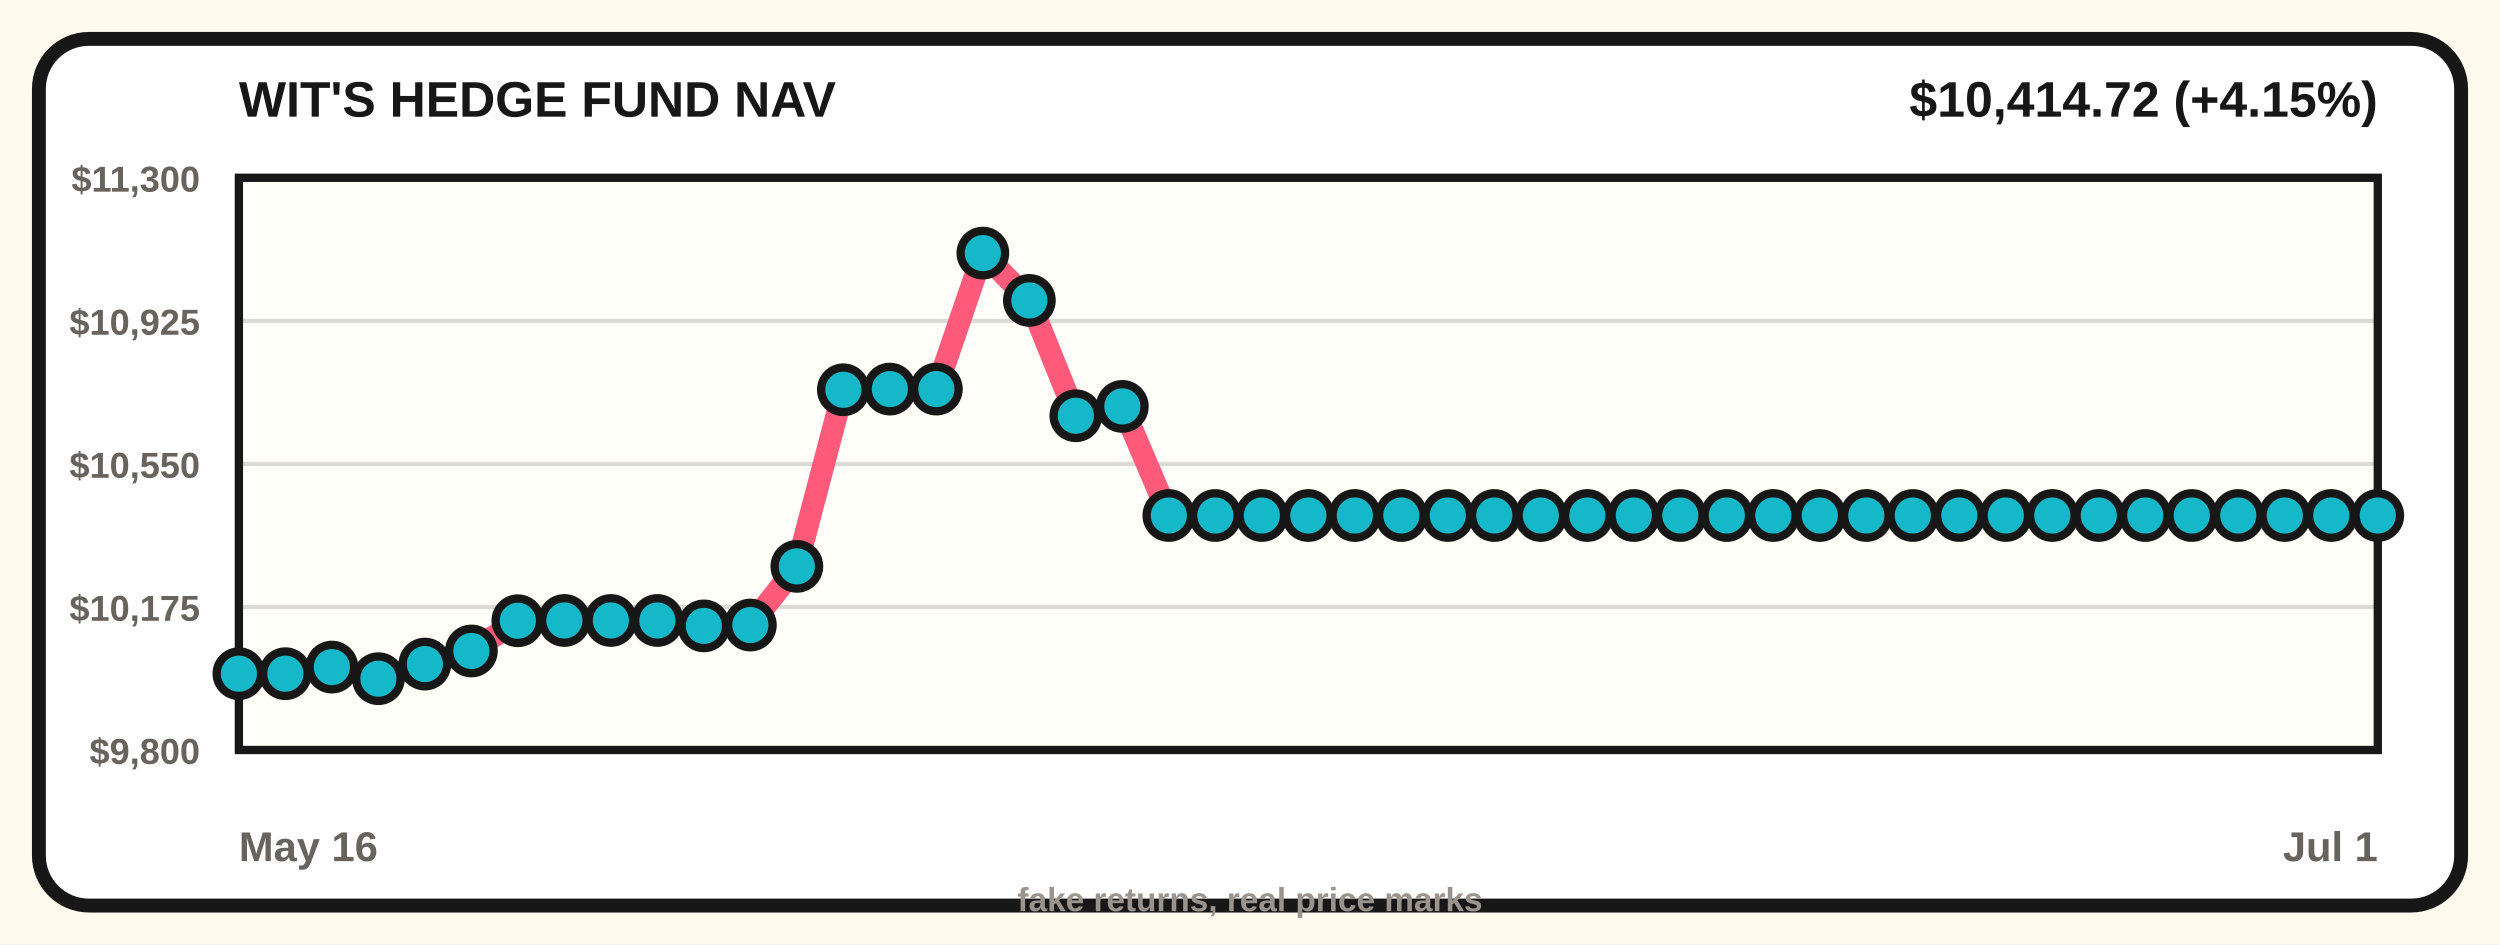
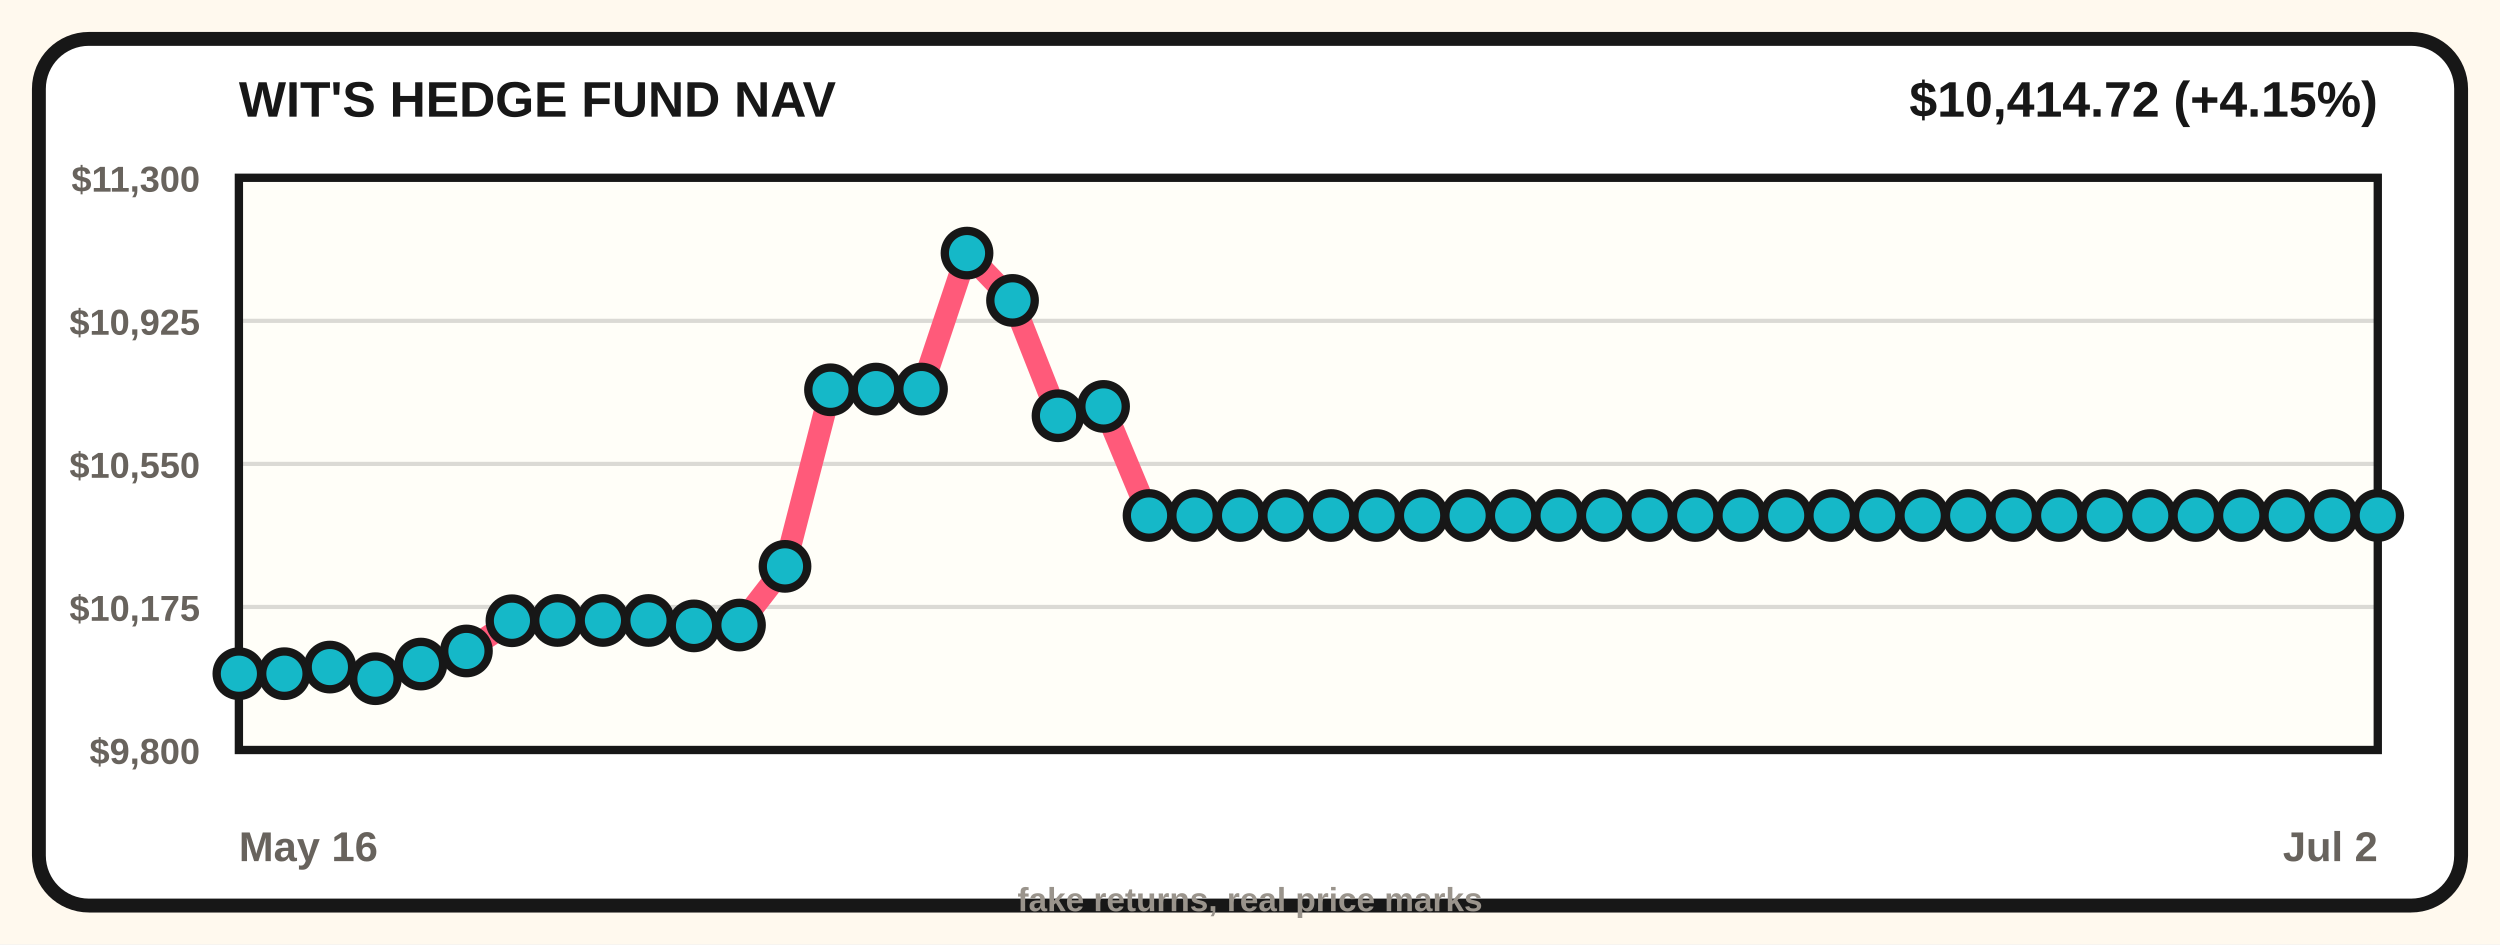
<svg xmlns="http://www.w3.org/2000/svg" width="900" height="340" viewBox="0 0 900 340" role="img" aria-label="Wit's Hedge Fund fake NAV chart">
  <rect width="900" height="340" fill="#fff9ee" />
  <rect x="14" y="14" width="872" height="312" rx="18" fill="#ffffff" stroke="#171717" stroke-width="5" />
  <rect x="86" y="64" width="770" height="206" fill="#fffef8" stroke="#171717" stroke-width="3" />
  <line x1="86" y1="270" x2="856" y2="270" stroke="#171717" stroke-width="1.5" opacity="0.16" />
  <text x="72" y="275" text-anchor="end" font-family="Arial, sans-serif" font-size="13" font-weight="800" fill="#68635d">$9,800</text>
  <line x1="86" y1="218.5" x2="856" y2="218.5" stroke="#171717" stroke-width="1.5" opacity="0.16" />
  <text x="72" y="223.5" text-anchor="end" font-family="Arial, sans-serif" font-size="13" font-weight="800" fill="#68635d">$10,175</text>
  <line x1="86" y1="167" x2="856" y2="167" stroke="#171717" stroke-width="1.5" opacity="0.16" />
  <text x="72" y="172" text-anchor="end" font-family="Arial, sans-serif" font-size="13" font-weight="800" fill="#68635d">$10,550</text>
  <line x1="86" y1="115.5" x2="856" y2="115.5" stroke="#171717" stroke-width="1.5" opacity="0.16" />
  <text x="72" y="120.5" text-anchor="end" font-family="Arial, sans-serif" font-size="13" font-weight="800" fill="#68635d">$10,925</text>
  <line x1="86" y1="64" x2="856" y2="64" stroke="#171717" stroke-width="1.5" opacity="0.16" />
  <text x="72" y="69" text-anchor="end" font-family="Arial, sans-serif" font-size="13" font-weight="800" fill="#68635d">$11,300</text>
-   <polyline points="86,242.53 102.74,242.53 119.48,240.15 136.22,244.33 152.96,239.07 169.7,234.35 186.43,223.47 203.17,223.37 219.91,223.37 236.65,223.37 253.39,225.32 270.13,225.02 286.87,203.89 303.61,140.32 320.35,140.07 337.09,140.07 353.83,91.12 370.57,108.15 387.3,149.67 404.04,146.31 420.78,185.58 437.52,185.58 454.26,185.58 471,185.58 487.74,185.58 504.48,185.58 521.22,185.58 537.96,185.58 554.7,185.58 571.43,185.58 588.17,185.58 604.91,185.58 621.65,185.58 638.39,185.58 655.13,185.58 671.87,185.58 688.61,185.58 705.35,185.58 722.09,185.58 738.83,185.58 755.57,185.58 772.3,185.58 789.04,185.58 805.78,185.58 822.52,185.58 839.26,185.58 856,185.58" fill="none" stroke="#ff5a7a" stroke-width="8" stroke-linecap="round" stroke-linejoin="round" />
+   <polyline points="86,242.53 102.38,242.53 118.77,240.15 135.15,244.33 151.53,239.07 167.91,234.35 184.3,223.47 200.68,223.37 217.06,223.37 233.45,223.37 249.83,225.32 266.21,225.02 282.6,203.89 298.98,140.32 315.36,140.07 331.74,140.07 348.13,91.12 364.51,108.15 380.89,149.67 397.28,146.31 413.66,185.58 430.04,185.58 446.43,185.58 462.81,185.58 479.19,185.58 495.57,185.58 511.96,185.58 528.34,185.58 544.72,185.58 561.11,185.58 577.49,185.58 593.87,185.58 610.26,185.58 626.64,185.58 643.02,185.58 659.4,185.58 675.79,185.58 692.17,185.58 708.55,185.58 724.94,185.58 741.32,185.58 757.7,185.58 774.09,185.58 790.47,185.58 806.85,185.58 823.23,185.58 839.62,185.58 856,185.58" fill="none" stroke="#ff5a7a" stroke-width="8" stroke-linecap="round" stroke-linejoin="round" />
  <circle cx="86" cy="242.53" r="8" fill="#15b8c8" stroke="#171717" stroke-width="3" />
-   <circle cx="102.74" cy="242.53" r="8" fill="#15b8c8" stroke="#171717" stroke-width="3" />
-   <circle cx="119.48" cy="240.15" r="8" fill="#15b8c8" stroke="#171717" stroke-width="3" />
-   <circle cx="136.22" cy="244.33" r="8" fill="#15b8c8" stroke="#171717" stroke-width="3" />
-   <circle cx="152.96" cy="239.07" r="8" fill="#15b8c8" stroke="#171717" stroke-width="3" />
-   <circle cx="169.7" cy="234.35" r="8" fill="#15b8c8" stroke="#171717" stroke-width="3" />
-   <circle cx="186.43" cy="223.47" r="8" fill="#15b8c8" stroke="#171717" stroke-width="3" />
-   <circle cx="203.17" cy="223.37" r="8" fill="#15b8c8" stroke="#171717" stroke-width="3" />
-   <circle cx="219.91" cy="223.37" r="8" fill="#15b8c8" stroke="#171717" stroke-width="3" />
-   <circle cx="236.65" cy="223.37" r="8" fill="#15b8c8" stroke="#171717" stroke-width="3" />
-   <circle cx="253.39" cy="225.32" r="8" fill="#15b8c8" stroke="#171717" stroke-width="3" />
-   <circle cx="270.13" cy="225.02" r="8" fill="#15b8c8" stroke="#171717" stroke-width="3" />
-   <circle cx="286.87" cy="203.89" r="8" fill="#15b8c8" stroke="#171717" stroke-width="3" />
-   <circle cx="303.61" cy="140.32" r="8" fill="#15b8c8" stroke="#171717" stroke-width="3" />
-   <circle cx="320.35" cy="140.07" r="8" fill="#15b8c8" stroke="#171717" stroke-width="3" />
-   <circle cx="337.09" cy="140.07" r="8" fill="#15b8c8" stroke="#171717" stroke-width="3" />
-   <circle cx="353.83" cy="91.12" r="8" fill="#15b8c8" stroke="#171717" stroke-width="3" />
-   <circle cx="370.57" cy="108.15" r="8" fill="#15b8c8" stroke="#171717" stroke-width="3" />
-   <circle cx="387.3" cy="149.67" r="8" fill="#15b8c8" stroke="#171717" stroke-width="3" />
-   <circle cx="404.04" cy="146.31" r="8" fill="#15b8c8" stroke="#171717" stroke-width="3" />
-   <circle cx="420.78" cy="185.58" r="8" fill="#15b8c8" stroke="#171717" stroke-width="3" />
-   <circle cx="437.52" cy="185.58" r="8" fill="#15b8c8" stroke="#171717" stroke-width="3" />
-   <circle cx="454.26" cy="185.58" r="8" fill="#15b8c8" stroke="#171717" stroke-width="3" />
-   <circle cx="471" cy="185.58" r="8" fill="#15b8c8" stroke="#171717" stroke-width="3" />
-   <circle cx="487.74" cy="185.58" r="8" fill="#15b8c8" stroke="#171717" stroke-width="3" />
-   <circle cx="504.48" cy="185.58" r="8" fill="#15b8c8" stroke="#171717" stroke-width="3" />
-   <circle cx="521.22" cy="185.58" r="8" fill="#15b8c8" stroke="#171717" stroke-width="3" />
-   <circle cx="537.96" cy="185.58" r="8" fill="#15b8c8" stroke="#171717" stroke-width="3" />
-   <circle cx="554.7" cy="185.58" r="8" fill="#15b8c8" stroke="#171717" stroke-width="3" />
-   <circle cx="571.43" cy="185.58" r="8" fill="#15b8c8" stroke="#171717" stroke-width="3" />
-   <circle cx="588.17" cy="185.58" r="8" fill="#15b8c8" stroke="#171717" stroke-width="3" />
-   <circle cx="604.91" cy="185.58" r="8" fill="#15b8c8" stroke="#171717" stroke-width="3" />
-   <circle cx="621.65" cy="185.58" r="8" fill="#15b8c8" stroke="#171717" stroke-width="3" />
-   <circle cx="638.39" cy="185.58" r="8" fill="#15b8c8" stroke="#171717" stroke-width="3" />
-   <circle cx="655.13" cy="185.58" r="8" fill="#15b8c8" stroke="#171717" stroke-width="3" />
-   <circle cx="671.87" cy="185.58" r="8" fill="#15b8c8" stroke="#171717" stroke-width="3" />
-   <circle cx="688.61" cy="185.58" r="8" fill="#15b8c8" stroke="#171717" stroke-width="3" />
-   <circle cx="705.35" cy="185.58" r="8" fill="#15b8c8" stroke="#171717" stroke-width="3" />
-   <circle cx="722.09" cy="185.58" r="8" fill="#15b8c8" stroke="#171717" stroke-width="3" />
-   <circle cx="738.83" cy="185.58" r="8" fill="#15b8c8" stroke="#171717" stroke-width="3" />
-   <circle cx="755.57" cy="185.58" r="8" fill="#15b8c8" stroke="#171717" stroke-width="3" />
-   <circle cx="772.3" cy="185.58" r="8" fill="#15b8c8" stroke="#171717" stroke-width="3" />
-   <circle cx="789.04" cy="185.58" r="8" fill="#15b8c8" stroke="#171717" stroke-width="3" />
-   <circle cx="805.78" cy="185.58" r="8" fill="#15b8c8" stroke="#171717" stroke-width="3" />
-   <circle cx="822.52" cy="185.58" r="8" fill="#15b8c8" stroke="#171717" stroke-width="3" />
-   <circle cx="839.26" cy="185.58" r="8" fill="#15b8c8" stroke="#171717" stroke-width="3" />
+   <circle cx="102.38" cy="242.53" r="8" fill="#15b8c8" stroke="#171717" stroke-width="3" />
+   <circle cx="118.77" cy="240.15" r="8" fill="#15b8c8" stroke="#171717" stroke-width="3" />
+   <circle cx="135.15" cy="244.33" r="8" fill="#15b8c8" stroke="#171717" stroke-width="3" />
+   <circle cx="151.53" cy="239.07" r="8" fill="#15b8c8" stroke="#171717" stroke-width="3" />
+   <circle cx="167.91" cy="234.35" r="8" fill="#15b8c8" stroke="#171717" stroke-width="3" />
+   <circle cx="184.3" cy="223.47" r="8" fill="#15b8c8" stroke="#171717" stroke-width="3" />
+   <circle cx="200.68" cy="223.37" r="8" fill="#15b8c8" stroke="#171717" stroke-width="3" />
+   <circle cx="217.06" cy="223.37" r="8" fill="#15b8c8" stroke="#171717" stroke-width="3" />
+   <circle cx="233.45" cy="223.37" r="8" fill="#15b8c8" stroke="#171717" stroke-width="3" />
+   <circle cx="249.83" cy="225.32" r="8" fill="#15b8c8" stroke="#171717" stroke-width="3" />
+   <circle cx="266.21" cy="225.02" r="8" fill="#15b8c8" stroke="#171717" stroke-width="3" />
+   <circle cx="282.6" cy="203.89" r="8" fill="#15b8c8" stroke="#171717" stroke-width="3" />
+   <circle cx="298.98" cy="140.32" r="8" fill="#15b8c8" stroke="#171717" stroke-width="3" />
+   <circle cx="315.36" cy="140.07" r="8" fill="#15b8c8" stroke="#171717" stroke-width="3" />
+   <circle cx="331.74" cy="140.07" r="8" fill="#15b8c8" stroke="#171717" stroke-width="3" />
+   <circle cx="348.13" cy="91.12" r="8" fill="#15b8c8" stroke="#171717" stroke-width="3" />
+   <circle cx="364.51" cy="108.15" r="8" fill="#15b8c8" stroke="#171717" stroke-width="3" />
+   <circle cx="380.89" cy="149.67" r="8" fill="#15b8c8" stroke="#171717" stroke-width="3" />
+   <circle cx="397.28" cy="146.31" r="8" fill="#15b8c8" stroke="#171717" stroke-width="3" />
+   <circle cx="413.66" cy="185.58" r="8" fill="#15b8c8" stroke="#171717" stroke-width="3" />
+   <circle cx="430.04" cy="185.58" r="8" fill="#15b8c8" stroke="#171717" stroke-width="3" />
+   <circle cx="446.43" cy="185.58" r="8" fill="#15b8c8" stroke="#171717" stroke-width="3" />
+   <circle cx="462.81" cy="185.58" r="8" fill="#15b8c8" stroke="#171717" stroke-width="3" />
+   <circle cx="479.19" cy="185.58" r="8" fill="#15b8c8" stroke="#171717" stroke-width="3" />
+   <circle cx="495.57" cy="185.58" r="8" fill="#15b8c8" stroke="#171717" stroke-width="3" />
+   <circle cx="511.96" cy="185.58" r="8" fill="#15b8c8" stroke="#171717" stroke-width="3" />
+   <circle cx="528.34" cy="185.58" r="8" fill="#15b8c8" stroke="#171717" stroke-width="3" />
+   <circle cx="544.72" cy="185.58" r="8" fill="#15b8c8" stroke="#171717" stroke-width="3" />
+   <circle cx="561.11" cy="185.58" r="8" fill="#15b8c8" stroke="#171717" stroke-width="3" />
+   <circle cx="577.49" cy="185.58" r="8" fill="#15b8c8" stroke="#171717" stroke-width="3" />
+   <circle cx="593.87" cy="185.58" r="8" fill="#15b8c8" stroke="#171717" stroke-width="3" />
+   <circle cx="610.26" cy="185.58" r="8" fill="#15b8c8" stroke="#171717" stroke-width="3" />
+   <circle cx="626.64" cy="185.58" r="8" fill="#15b8c8" stroke="#171717" stroke-width="3" />
+   <circle cx="643.02" cy="185.58" r="8" fill="#15b8c8" stroke="#171717" stroke-width="3" />
+   <circle cx="659.4" cy="185.58" r="8" fill="#15b8c8" stroke="#171717" stroke-width="3" />
+   <circle cx="675.79" cy="185.58" r="8" fill="#15b8c8" stroke="#171717" stroke-width="3" />
+   <circle cx="692.17" cy="185.58" r="8" fill="#15b8c8" stroke="#171717" stroke-width="3" />
+   <circle cx="708.55" cy="185.58" r="8" fill="#15b8c8" stroke="#171717" stroke-width="3" />
+   <circle cx="724.94" cy="185.58" r="8" fill="#15b8c8" stroke="#171717" stroke-width="3" />
+   <circle cx="741.32" cy="185.58" r="8" fill="#15b8c8" stroke="#171717" stroke-width="3" />
+   <circle cx="757.7" cy="185.58" r="8" fill="#15b8c8" stroke="#171717" stroke-width="3" />
+   <circle cx="774.09" cy="185.58" r="8" fill="#15b8c8" stroke="#171717" stroke-width="3" />
+   <circle cx="790.47" cy="185.58" r="8" fill="#15b8c8" stroke="#171717" stroke-width="3" />
+   <circle cx="806.85" cy="185.58" r="8" fill="#15b8c8" stroke="#171717" stroke-width="3" />
+   <circle cx="823.23" cy="185.58" r="8" fill="#15b8c8" stroke="#171717" stroke-width="3" />
+   <circle cx="839.62" cy="185.58" r="8" fill="#15b8c8" stroke="#171717" stroke-width="3" />
  <circle cx="856" cy="185.58" r="8" fill="#15b8c8" stroke="#171717" stroke-width="3" />
  <text x="86" y="42" font-family="Arial, sans-serif" font-size="18" font-weight="900" fill="#171717">WIT'S HEDGE FUND NAV</text>
  <text x="856" y="42" text-anchor="end" font-family="Arial, sans-serif" font-size="18" font-weight="900" fill="#171717">$10,414.72 (+4.15%)</text>
  <text x="86" y="310" text-anchor="start" font-family="Arial, sans-serif" font-size="15" font-weight="900" fill="#68635d">May 16</text>
-   <text x="856" y="310" text-anchor="end" font-family="Arial, sans-serif" font-size="15" font-weight="900" fill="#68635d">Jul 1</text>
+   <text x="856" y="310" text-anchor="end" font-family="Arial, sans-serif" font-size="15" font-weight="900" fill="#68635d">Jul 2</text>
  <text x="450" y="328" text-anchor="middle" font-family="Arial, sans-serif" font-size="12" font-weight="800" fill="#9a948c">fake returns, real price marks</text>
</svg>
